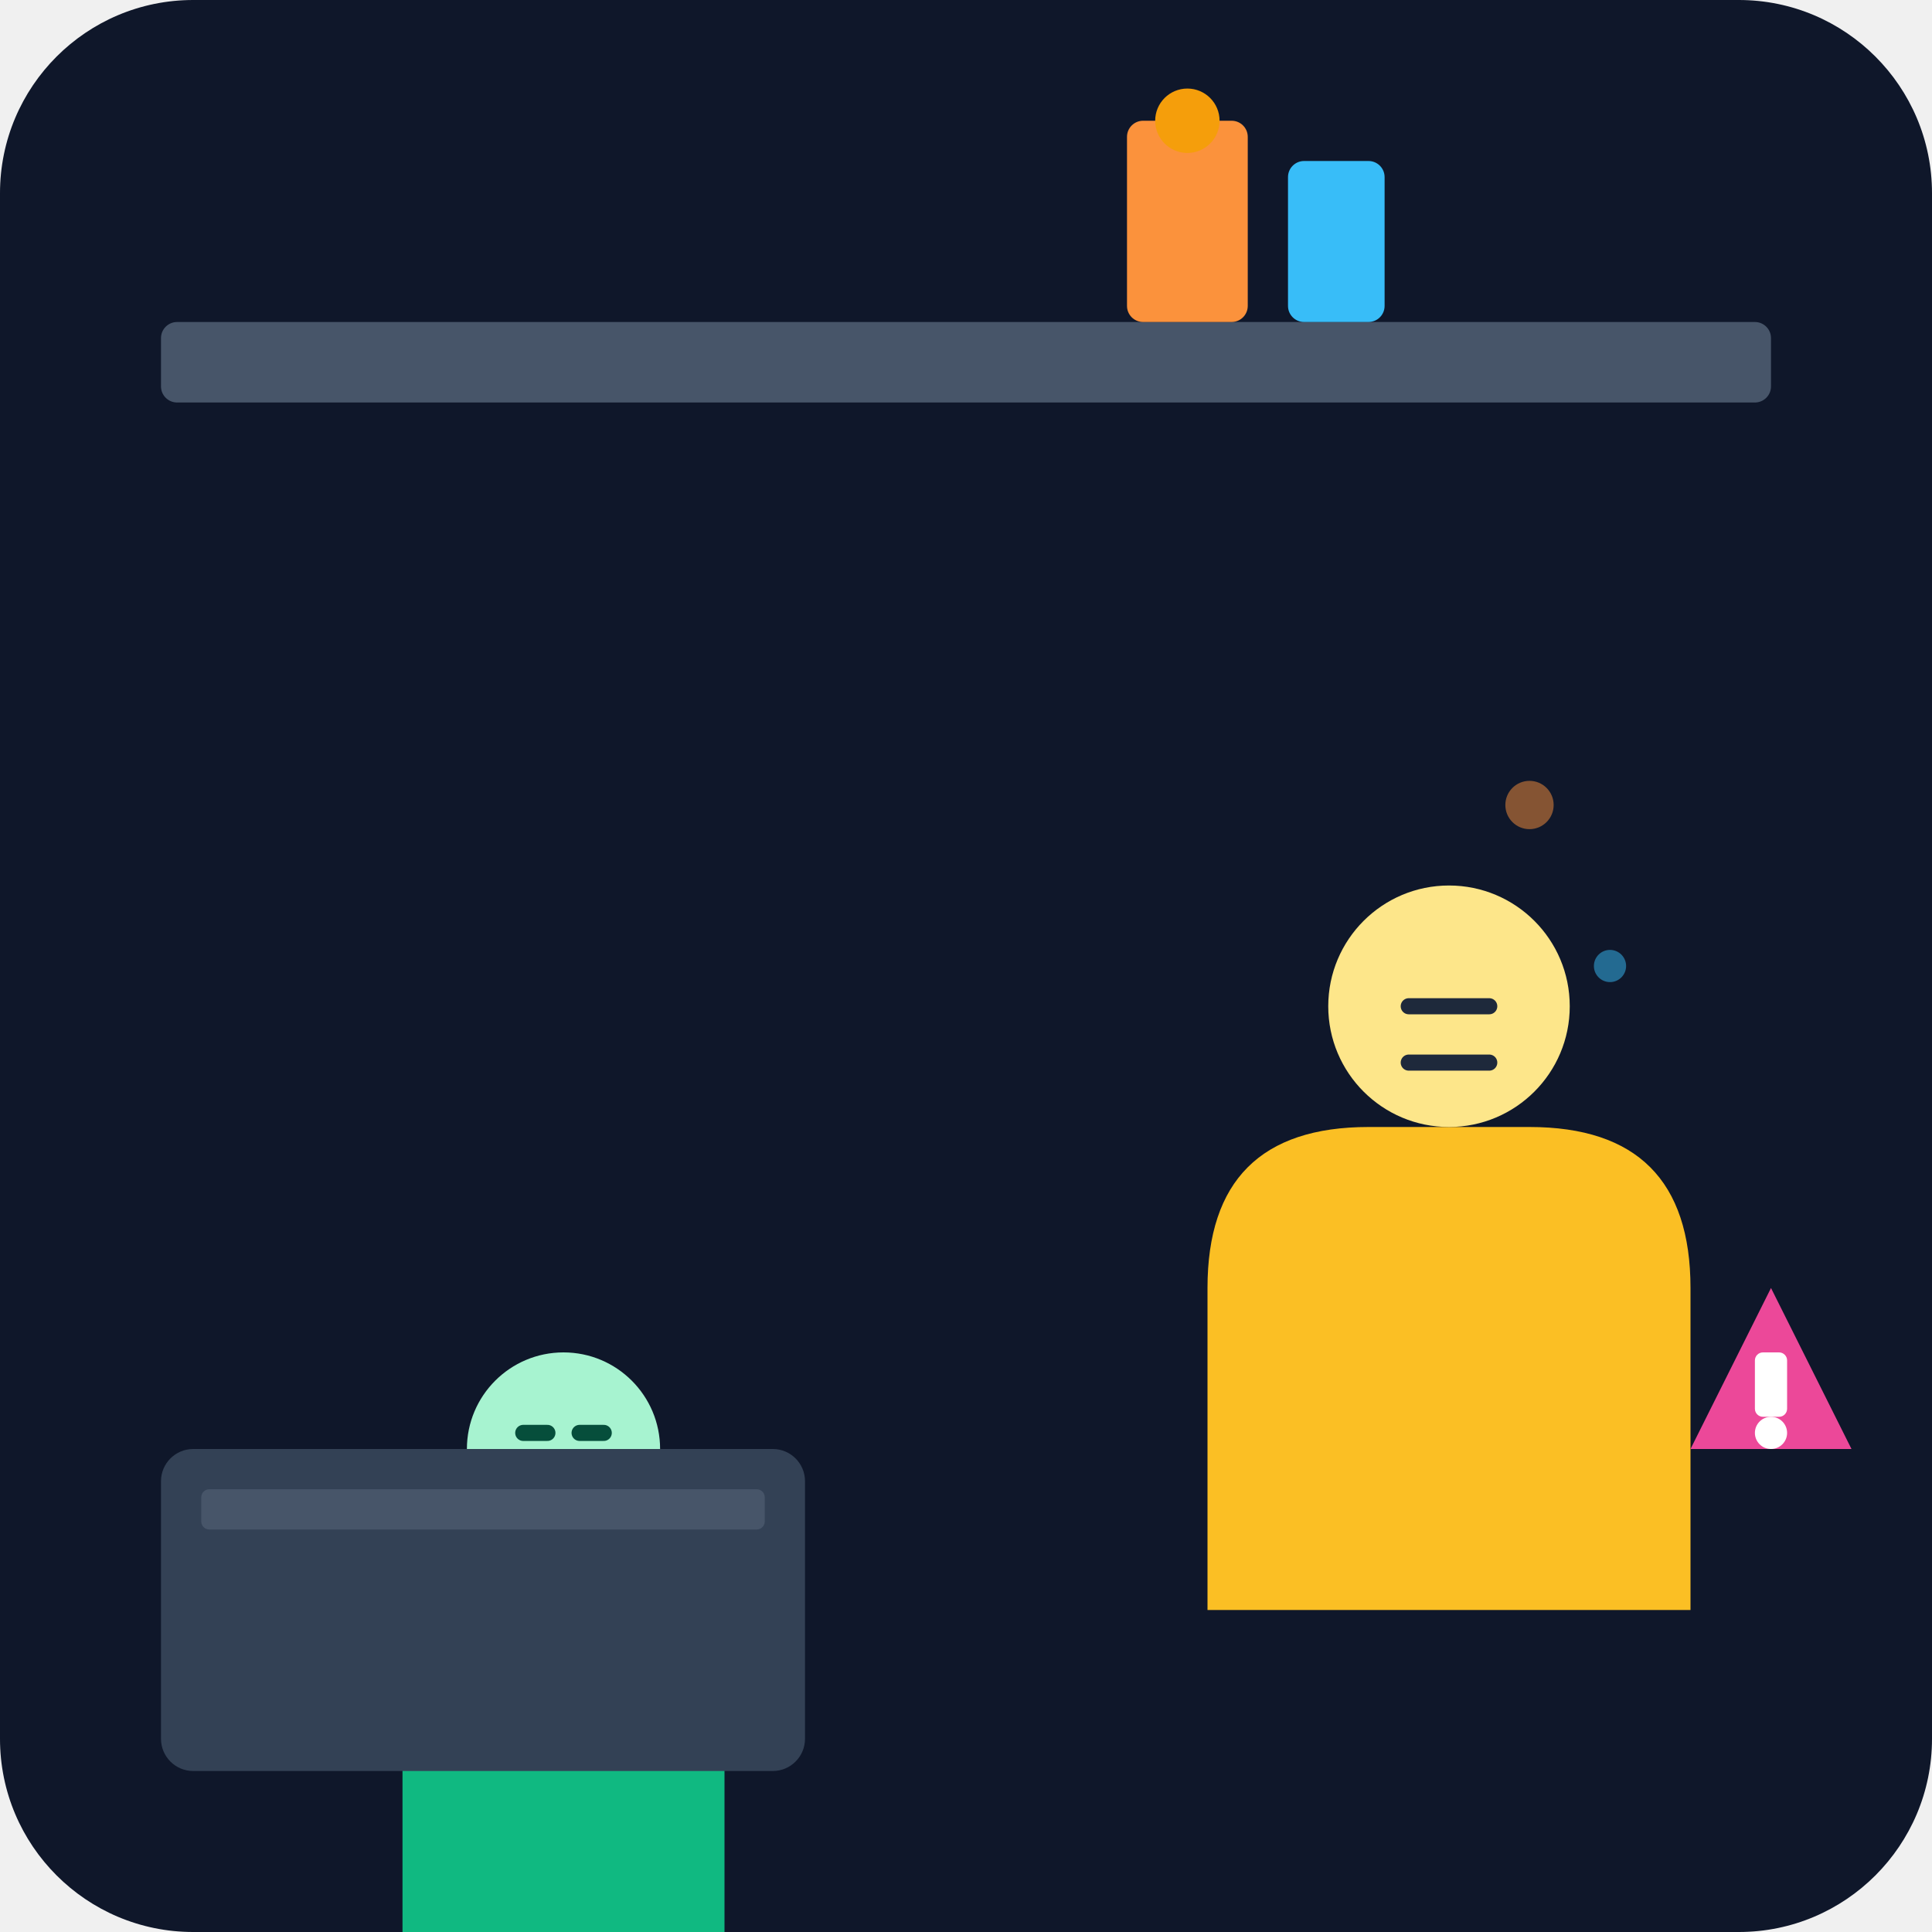
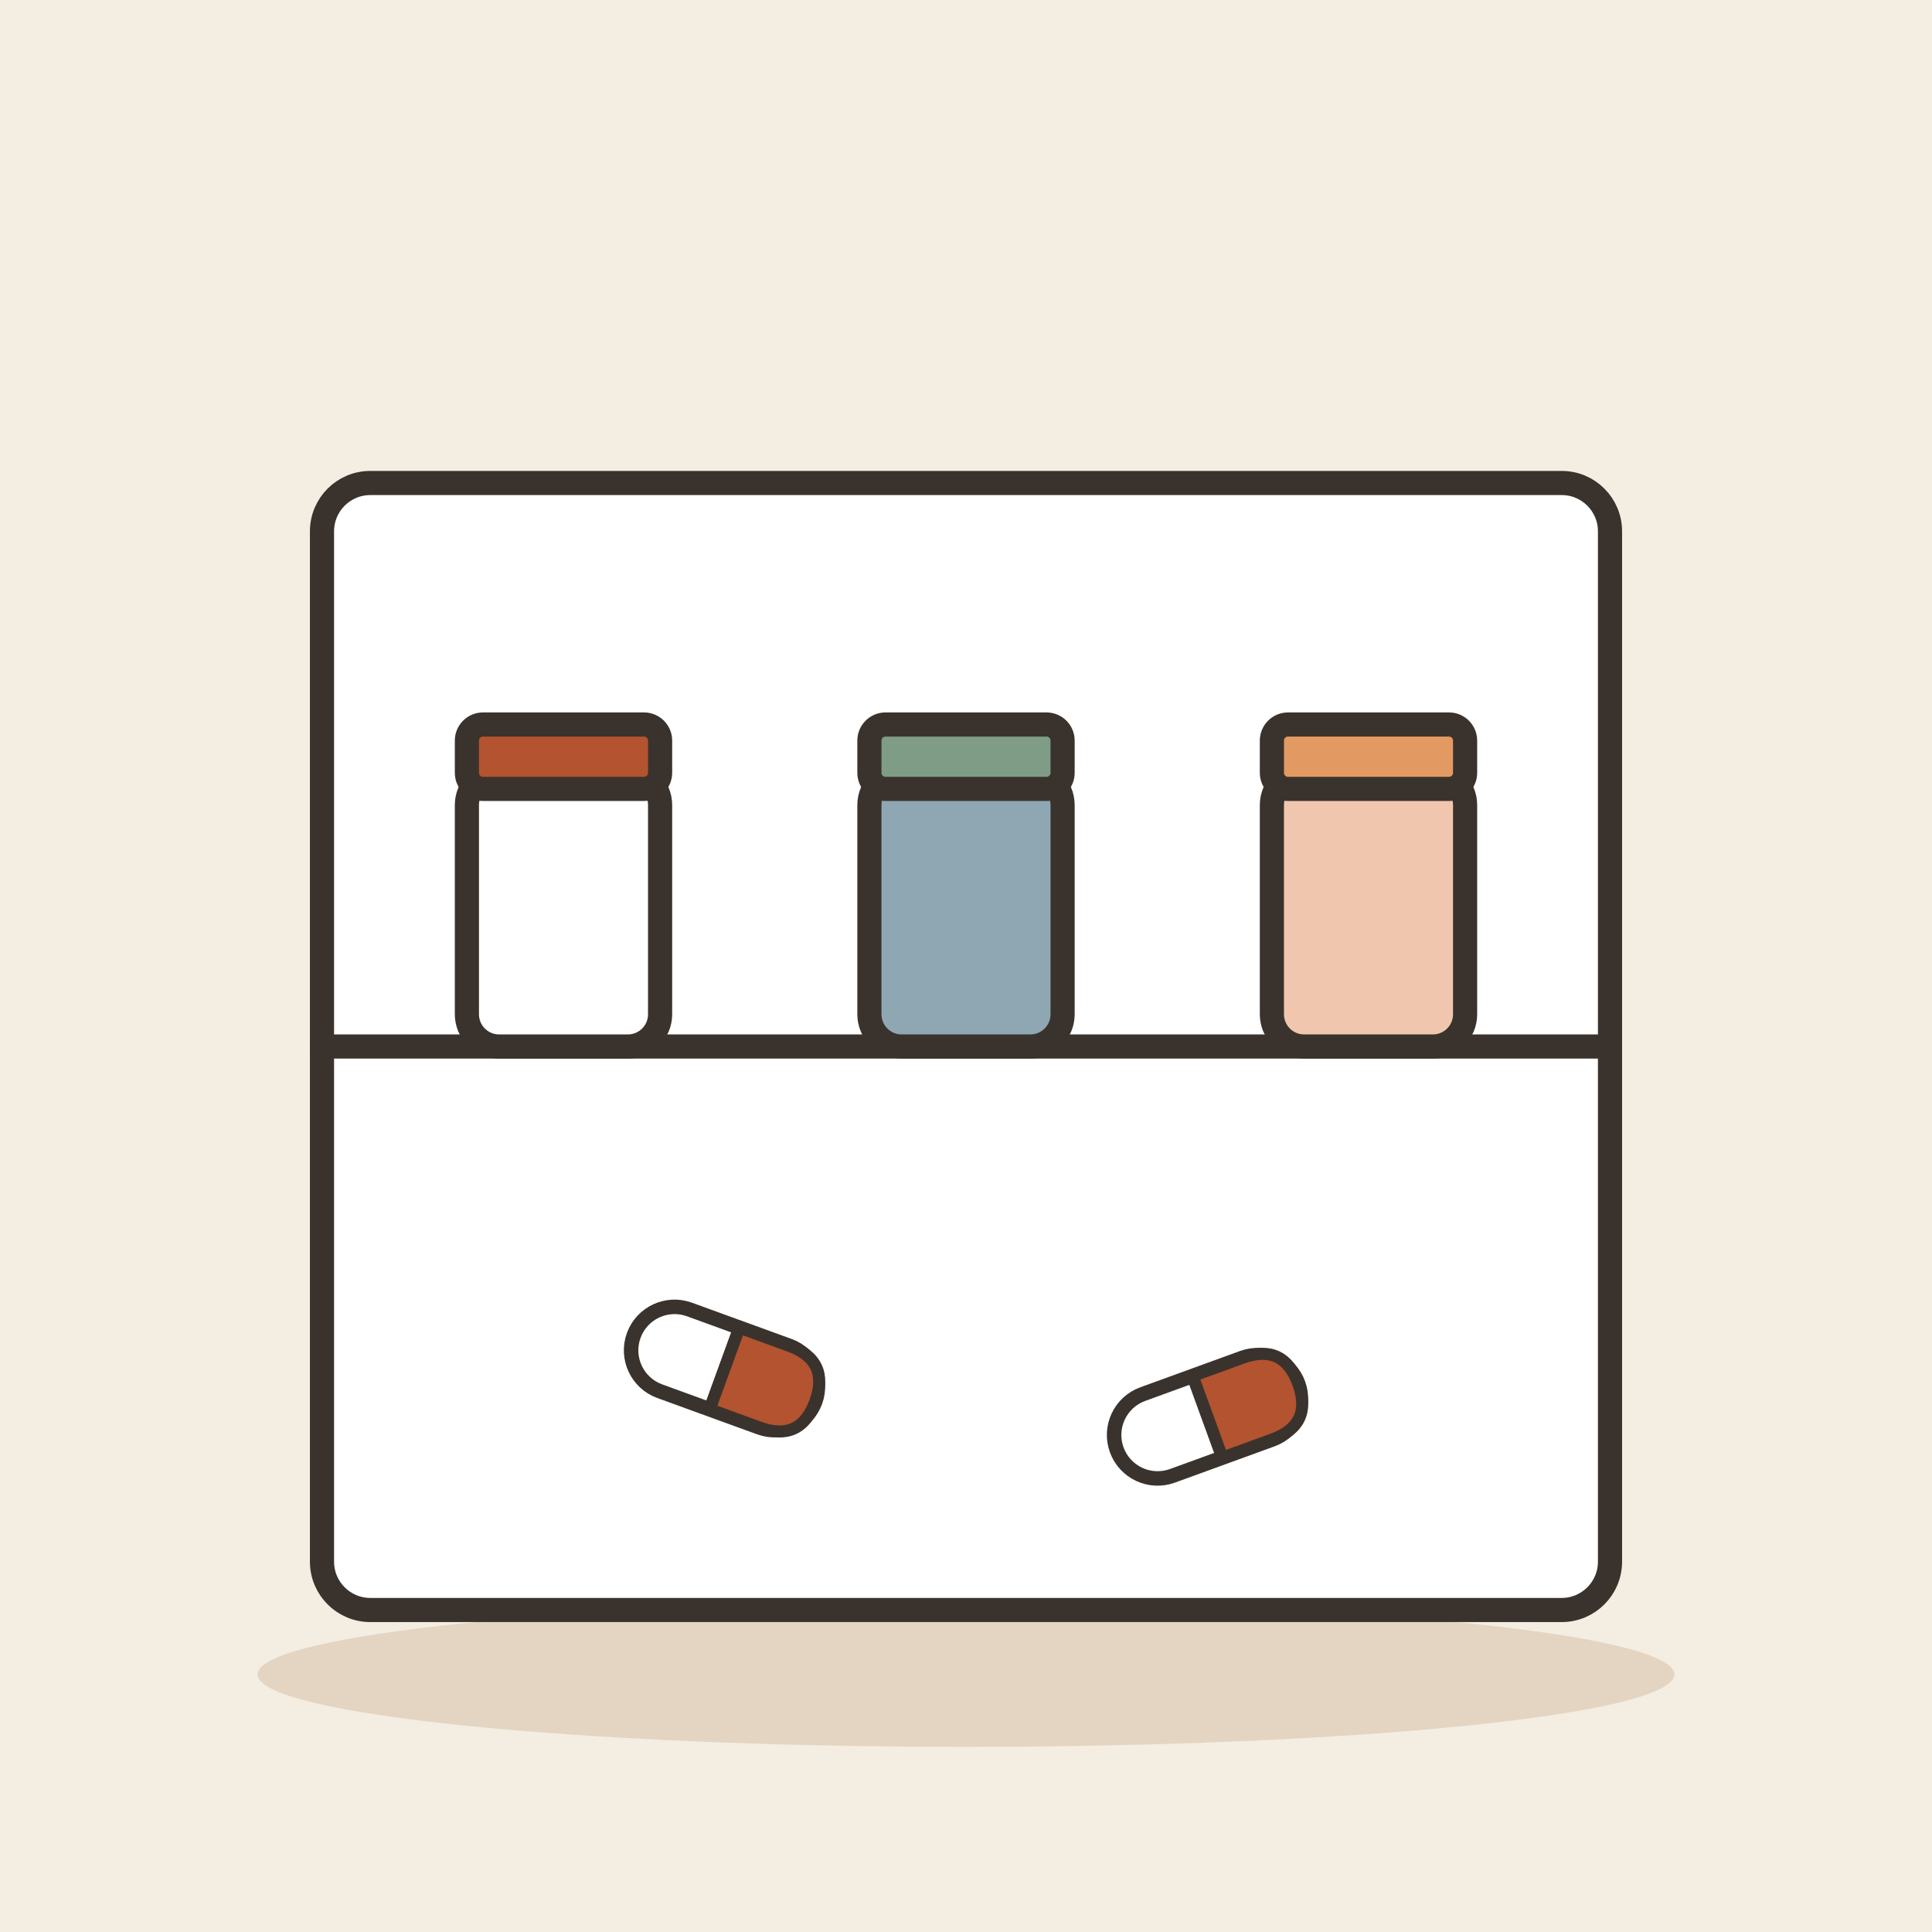
- <svg xmlns="http://www.w3.org/2000/svg" viewBox="0 0 240 240">
-   <defs>
-     <linearGradient id="bgGrad" x1="0" y1="0" x2="0" y2="240">
-       <stop offset="0%" stop-color="#0f172a" />
-       <stop offset="100%" stop-color="#1e293b" />
-     </linearGradient>
-   </defs>
-   <rect width="240" height="240" rx="24" fill="url(#bgGrad)" />
-   <rect x="20" y="40" width="200" height="10" rx="2" fill="#475569" />
-   <rect x="140" y="15" width="15" height="25" rx="2" fill="#fb923c" />
-   <rect x="160" y="20" width="12" height="20" rx="2" fill="#38bdf8" />
-   <circle cx="147.5" cy="15" r="4" fill="#f59e0b" />
-   <g transform="translate(130, 80)">
-     <path d="M20 120 L20 80 Q20 60 40 60 L60 60 Q80 60 80 80 L80 120" fill="#fbbf24" />
-     <circle cx="50" cy="45" r="15" fill="#fde68a" />
-     <path d="M45 45 L55 45 M45 52 L55 52" stroke="#1e293b" stroke-width="2" stroke-linecap="round" />
+ <svg xmlns="http://www.w3.org/2000/svg" viewBox="0 0 240 240" data-style="editorial">
+   <rect width="240" height="240" fill="#F4EDE2" />
+   <ellipse cx="120" cy="208" rx="88" ry="9" fill="#E3D5C1" />
+   <rect x="40" y="60" width="160" height="140" rx="6" fill="#FFFFFF" stroke="#3A332D" stroke-width="3" stroke-linecap="round" stroke-linejoin="round" />
+   <path d="M40 130L200 130" stroke="#3A332D" stroke-width="3" stroke-linecap="round" fill="none" />
+   <g transform="translate(70 116)">
+     <rect x="-12" y="-20" width="24" height="34" rx="4" fill="#FFFFFF" stroke="#3A332D" stroke-width="3" stroke-linecap="round" stroke-linejoin="round" />
+     <rect x="-12" y="-26" width="24" height="8" rx="2" fill="#B4532F" stroke="#3A332D" stroke-width="3" stroke-linecap="round" stroke-linejoin="round" />
  </g>
-   <g transform="translate(40, 140)">
-     <path d="M10 100 L10 70 Q10 55 25 55 L35 55 Q50 55 50 70 L50 100" fill="#10b981" />
-     <circle cx="30" cy="40" r="12" fill="#a7f3d0" />
-     <path d="M25 38 L28 38 M32 38 L35 38 M30 45 L30 46" stroke="#064e3b" stroke-width="2" stroke-linecap="round" />
+   <g transform="translate(120 116)">
+     <rect x="-12" y="-20" width="24" height="34" rx="4" fill="#8FA7B3" stroke="#3A332D" stroke-width="3" stroke-linecap="round" stroke-linejoin="round" />
+     <rect x="-12" y="-26" width="24" height="8" rx="2" fill="#7E9C86" stroke="#3A332D" stroke-width="3" stroke-linecap="round" stroke-linejoin="round" />
  </g>
-   <rect x="20" y="180" width="80" height="40" rx="4" fill="#334155" />
-   <rect x="25" y="185" width="70" height="5" rx="1" fill="#475569" />
-   <path d="M210 180 L230 180 L220 160 Z" fill="#ec4899" />
-   <rect x="218" y="168" width="4" height="8" rx="1" fill="#fff" />
-   <circle cx="220" cy="178" r="2" fill="#fff" />
-   <circle cx="190" cy="100" r="3" fill="#fb923c" opacity="0.5" />
-   <circle cx="200" cy="120" r="2" fill="#38bdf8" opacity="0.5" />
+   <g transform="translate(170 116)">
+     <rect x="-12" y="-20" width="24" height="34" rx="4" fill="#F0C7AE" stroke="#3A332D" stroke-width="3" stroke-linecap="round" stroke-linejoin="round" />
+     <rect x="-12" y="-26" width="24" height="8" rx="2" fill="#E39A62" stroke="#3A332D" stroke-width="3" stroke-linecap="round" stroke-linejoin="round" />
+   </g>
+   <g transform="translate(90 170) rotate(20) scale(0.6 0.6)">
+     <rect x="-20" y="-9" width="40" height="18" rx="9" fill="#FFFFFF" stroke="#3A332D" stroke-width="3" stroke-linecap="round" stroke-linejoin="round" />
+     <path d="M0 -9L0 9" fill="none" stroke="#3A332D" stroke-width="2.5" stroke-linecap="round" stroke-linejoin="round" />
+     <path d="M0 -9L11 -9Q20 -9 20 0Q20 9 11 9L0 9Z" fill="#B4532F" stroke="#3A332D" stroke-width="2.5" stroke-linecap="round" stroke-linejoin="round" />
+   </g>
+   <g transform="translate(150 176) rotate(-20) scale(0.6 0.6)">
+     <rect x="-20" y="-9" width="40" height="18" rx="9" fill="#FFFFFF" stroke="#3A332D" stroke-width="3" stroke-linecap="round" stroke-linejoin="round" />
+     <path d="M0 -9L0 9" fill="none" stroke="#3A332D" stroke-width="2.5" stroke-linecap="round" stroke-linejoin="round" />
+     <path d="M0 -9L11 -9Q20 -9 20 0Q20 9 11 9L0 9Z" fill="#B4532F" stroke="#3A332D" stroke-width="2.5" stroke-linecap="round" stroke-linejoin="round" />
+   </g>
</svg>
